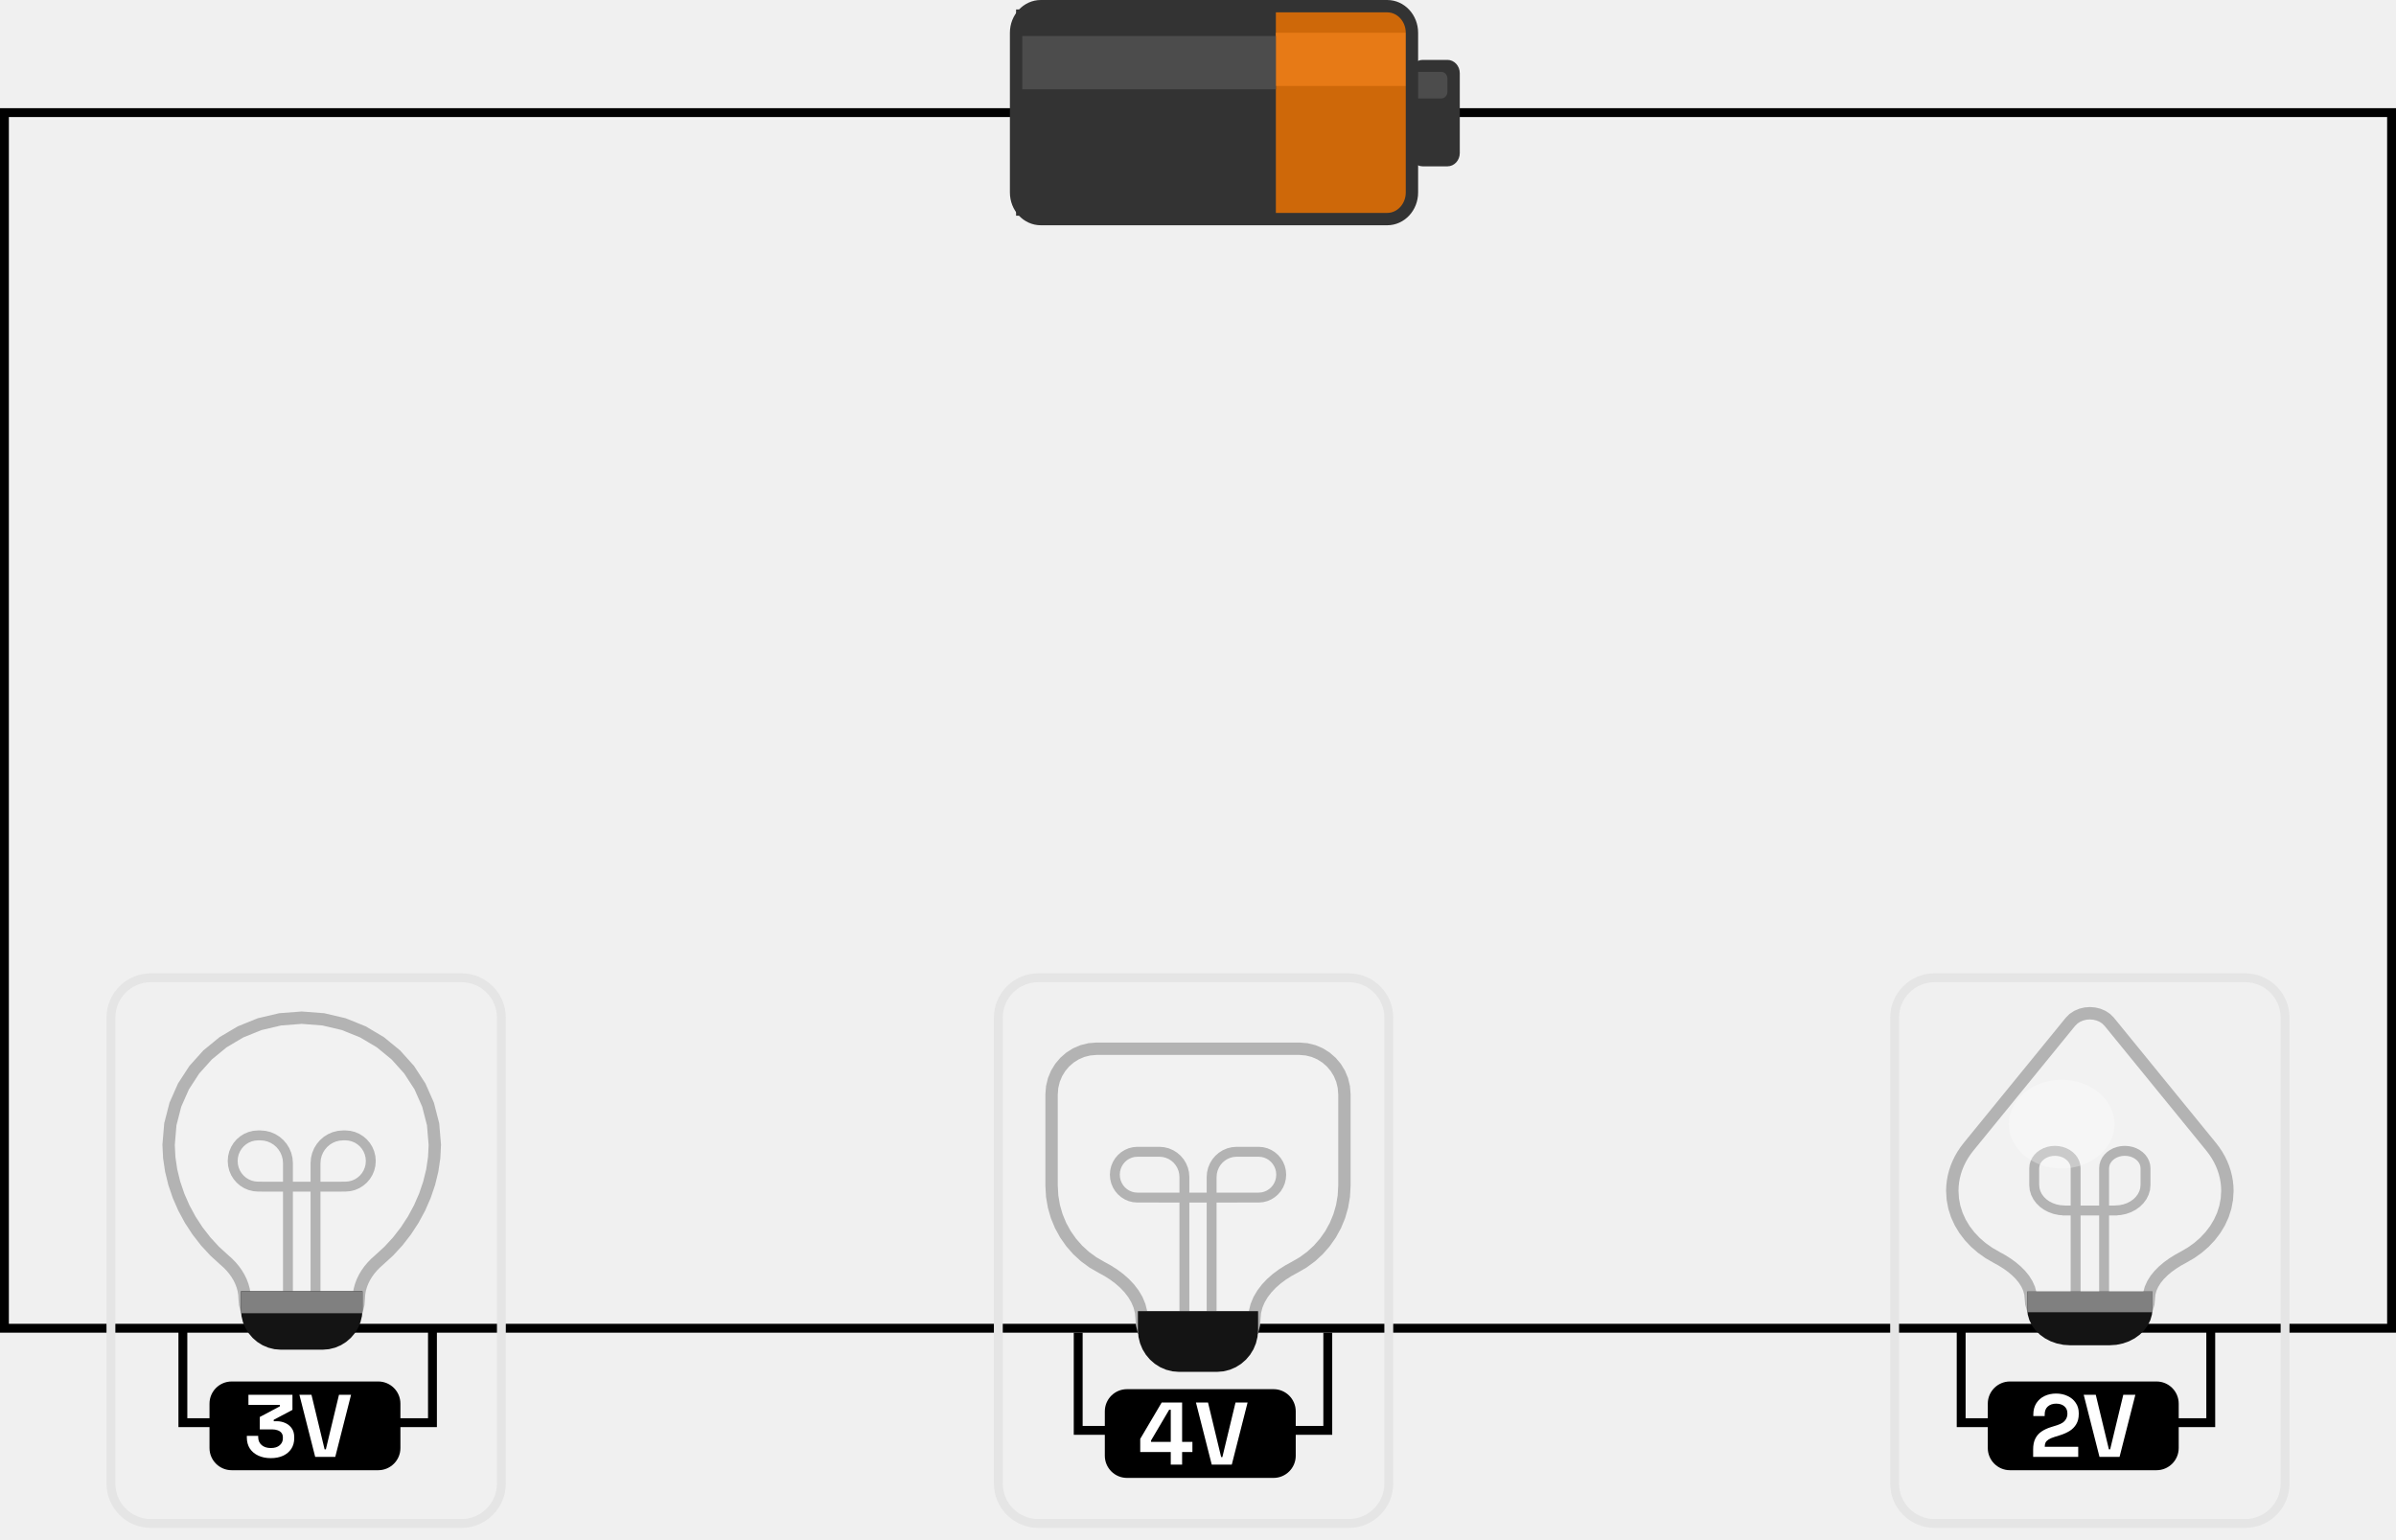
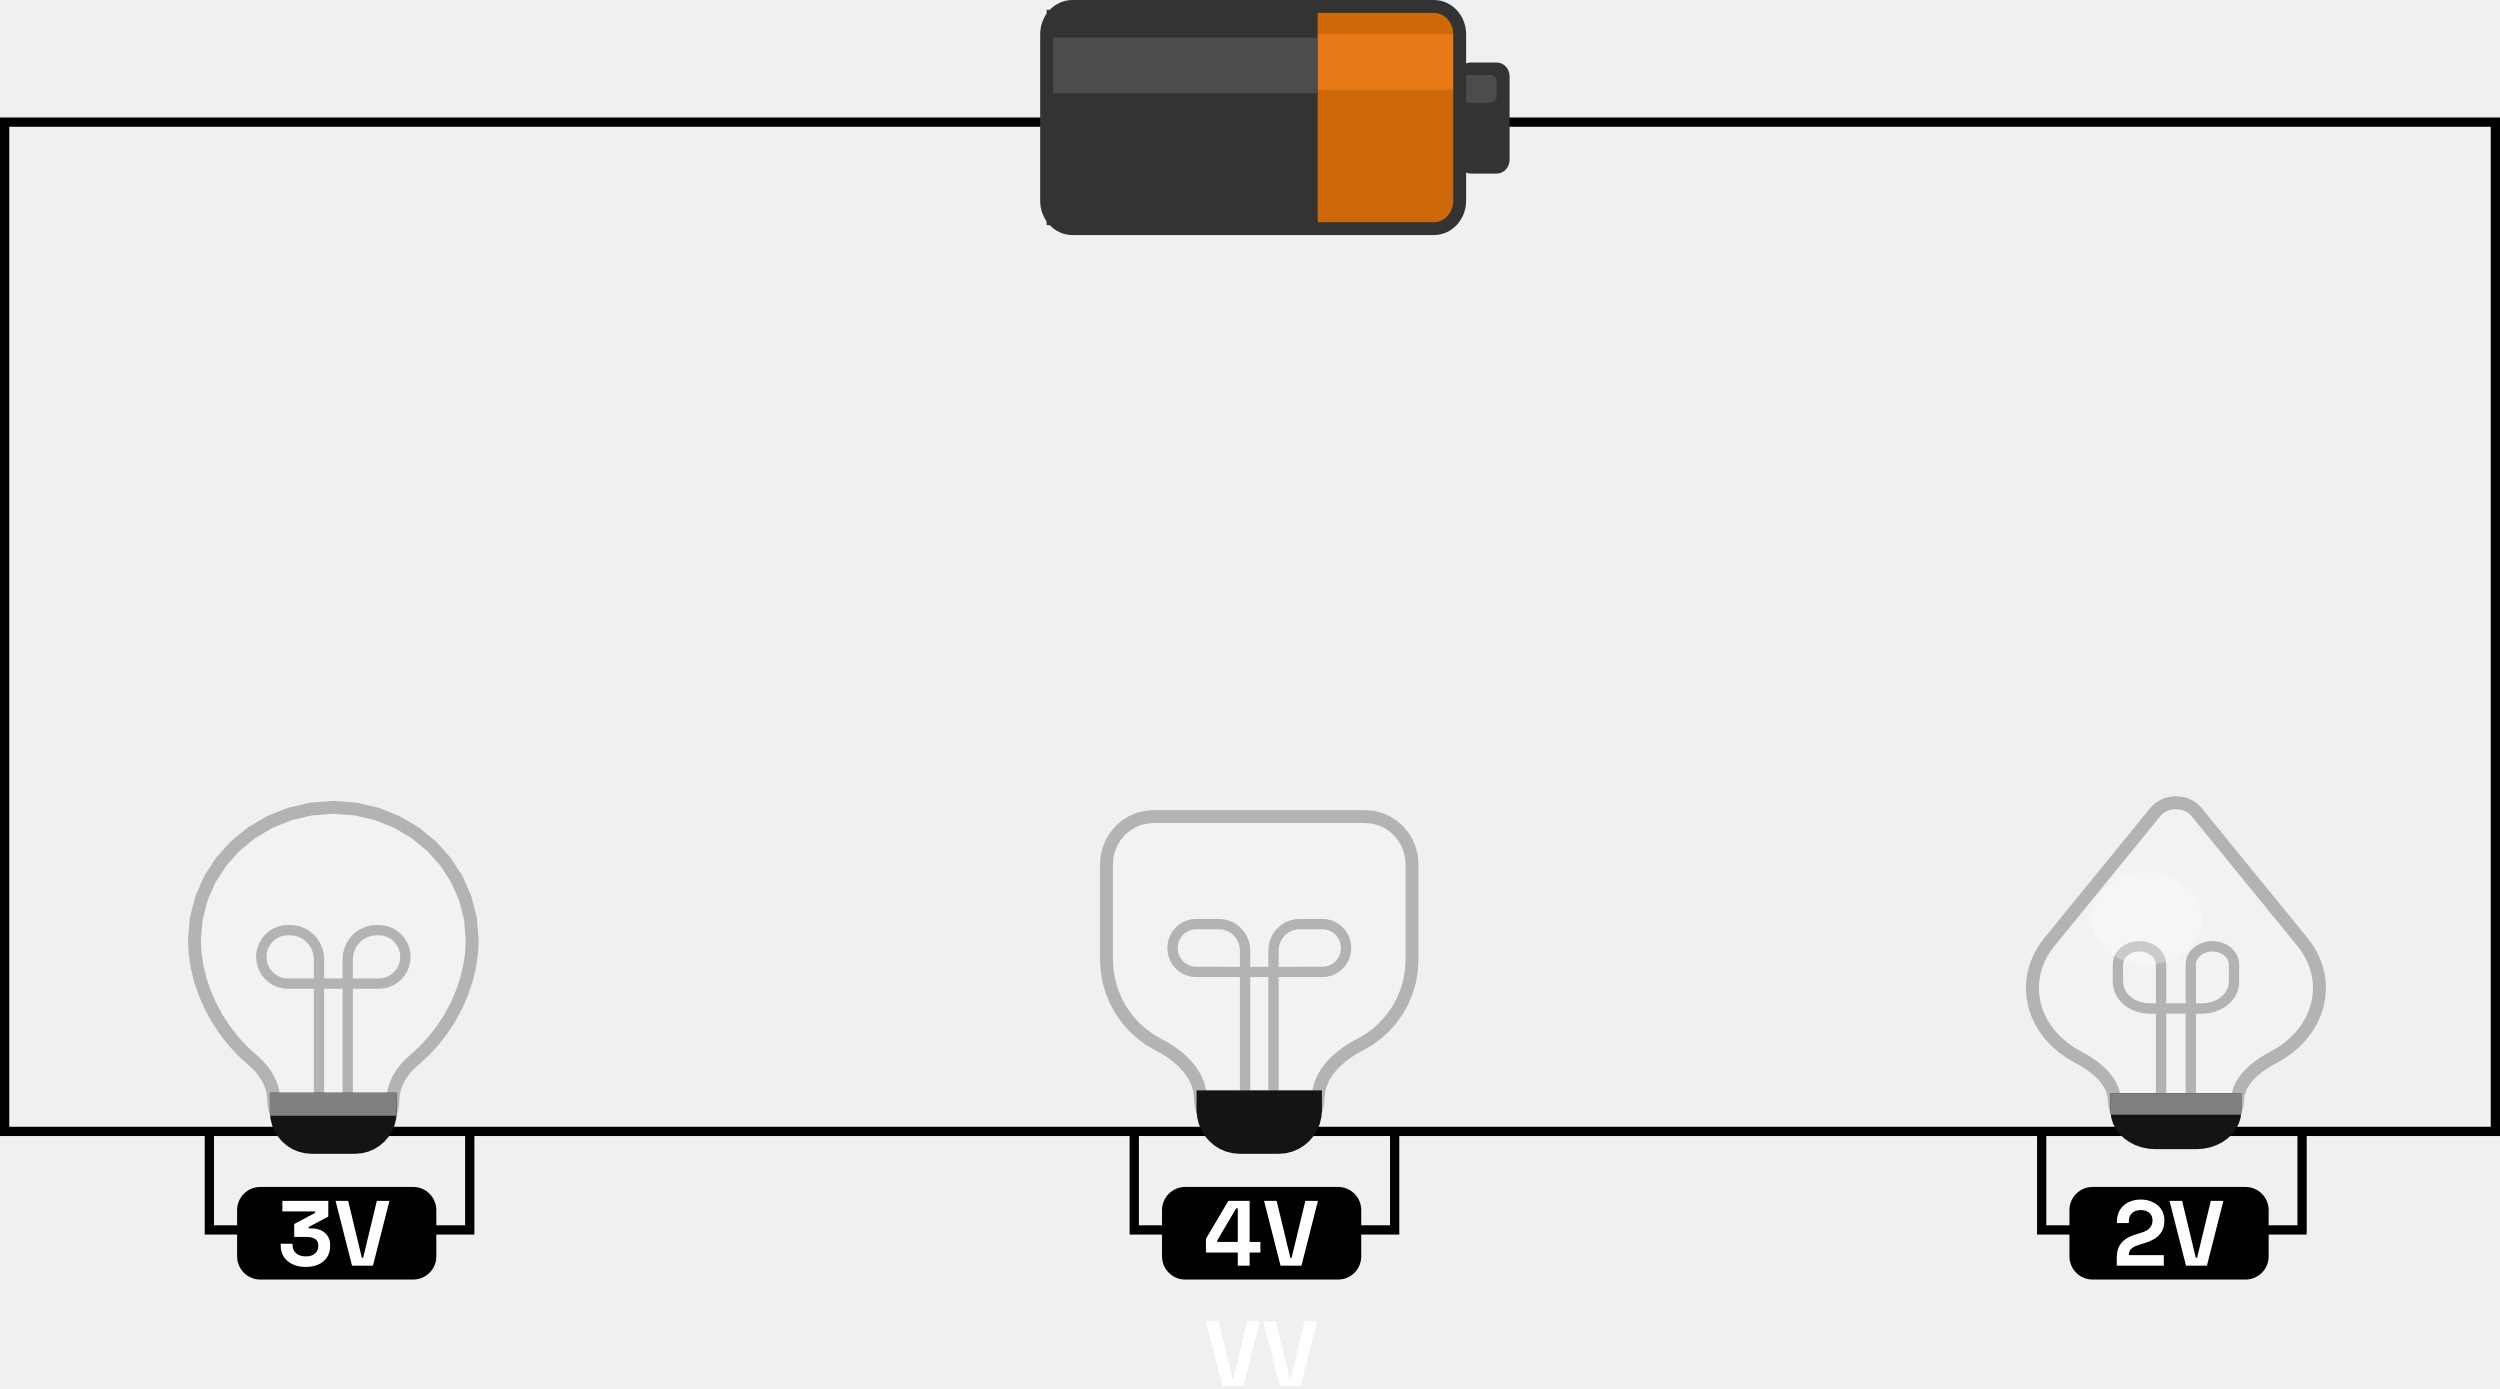
- <svg xmlns="http://www.w3.org/2000/svg" width="540" height="347" viewBox="0 0 540 347" fill="none">
-   <rect x="1" y="25.382" width="538" height="274" stroke="black" stroke-width="2" />
-   <path d="M312.641 49.371H234.576C231.496 49.371 229 46.685 229 43.372V7.38C229 4.067 231.496 1.382 234.576 1.382H312.641C315.721 1.382 318.217 4.067 318.217 7.38V43.372C318.217 46.685 315.721 49.371 312.641 49.371Z" fill="#CE6809" />
-   <path d="M229 48.621H287.549V2.131H229V48.621Z" fill="#333333" />
-   <path d="M287.549 19.377H318.218V7.38H287.549V19.377Z" fill="#E77A16" />
-   <path d="M229 20.123H287.549V8.126H229V20.123Z" fill="#4C4C4C" />
-   <path d="M326.212 37.494H320.636C319.096 37.494 317.848 36.151 317.848 34.495V16.499C317.848 14.843 319.096 13.5 320.636 13.5H326.212C327.752 13.5 329 14.843 329 16.499V34.495C329 36.151 327.752 37.494 326.212 37.494Z" fill="#333333" />
-   <path d="M324.818 22.194H319.242C318.472 22.194 317.848 21.522 317.848 20.694V17.695C317.848 16.866 318.472 16.195 319.242 16.195H324.818C325.588 16.195 326.212 16.866 326.212 17.695V20.694C326.212 21.522 325.588 22.194 324.818 22.194Z" fill="#4C4C4C" />
-   <path d="M312.641 49.382H234.576C231.496 49.382 229 46.696 229 43.383V7.391C229 4.078 231.496 1.392 234.576 1.392H312.641C315.721 1.392 318.217 4.078 318.217 7.391V43.383C318.217 46.696 315.721 49.382 312.641 49.382Z" stroke="#333333" stroke-width="2.785" />
-   <rect x="427" y="220.382" width="88" height="123" rx="9" stroke="#E5E5E5" stroke-width="2" />
-   <path d="M443.662 258.481L442.98 259.374L442.365 260.298L441.819 261.248L441.343 262.222L440.937 263.217L440.602 264.231L440.34 265.261L440.152 266.305L440.038 267.358L440 268.42L440.118 270.296L440.463 272.115L441.023 273.868L441.787 275.542L442.743 277.13L443.878 278.62L445.181 280.003L446.639 281.269L448.241 282.407L449.974 283.407L451.179 284.072L452.341 284.803L453.44 285.599L454.456 286.457L455.369 287.374L456.161 288.348L456.811 289.378L457.3 290.461L457.607 291.593L457.714 292.774L457.817 293.85L458.116 294.87L458.595 295.821L459.236 296.689L460.024 297.462L460.943 298.124L461.976 298.664L463.108 299.066L464.321 299.317L465.6 299.404H476.4L477.679 299.317L478.892 299.066L480.024 298.664L481.057 298.124L481.976 297.462L482.764 296.689L483.405 295.821L483.884 294.87L484.182 293.85L484.286 292.774L484.393 291.593L484.7 290.461L485.189 289.378L485.839 288.348L486.631 287.374L487.544 286.457L488.56 285.599L489.659 284.803L490.821 284.072L492.026 283.407L493.759 282.407L495.361 281.269L496.819 280.003L498.122 278.62L499.257 277.13L500.213 275.542L500.977 273.868L501.537 272.115L501.882 270.296L502 268.42L501.962 267.358L501.848 266.305L501.66 265.261L501.398 264.231L501.063 263.217L500.657 262.222L500.181 261.248L499.635 260.298L499.02 259.374L498.338 258.481L475.384 230.324L474.682 229.625L473.864 229.081L472.958 228.693L471.994 228.46L471 228.382L470.006 228.46L469.042 228.693L468.136 229.081L467.318 229.625L466.616 230.324L443.662 258.481Z" fill="#F2F2F2" stroke="#B3B3B3" stroke-width="2.791" />
-   <path d="M467.794 293.711V263.316L467.732 262.68L467.556 262.076L467.273 261.514L466.893 261L466.427 260.543L465.884 260.151L465.273 259.832L464.603 259.595L463.885 259.446L463.129 259.395L462.372 259.446L461.655 259.595L460.985 259.833L460.374 260.151L459.831 260.543L459.365 261L458.985 261.514L458.703 262.077L458.526 262.68L458.465 263.316V267.089L458.554 268.02L458.813 268.904L459.227 269.727L459.783 270.48L460.465 271.149L461.261 271.722L462.156 272.189L463.136 272.538L464.187 272.755L465.295 272.83L464.8 272.838H477.2L476.714 272.83L477.822 272.755L478.873 272.538L479.853 272.189L480.747 271.722L481.543 271.149L482.226 270.48L482.781 269.727L483.195 268.904L483.454 268.02L483.544 267.089V263.316L483.483 262.68L483.306 262.077L483.023 261.514L482.644 261L482.178 260.543L481.634 260.151L481.023 259.833L480.354 259.595L479.636 259.446L478.88 259.395L478.123 259.446L477.405 259.595L476.736 259.832L476.125 260.151L475.581 260.543L475.115 261L474.736 261.514L474.453 262.076L474.276 262.68L474.215 263.316V293.711" stroke="#B3B3B3" stroke-width="2.233" />
-   <path d="M457.715 291.958H484.286V294.936L484.17 296.144L483.834 297.29L483.297 298.358L482.577 299.333L481.692 300.201L480.66 300.945L479.499 301.551L478.228 302.002L476.866 302.284L475.429 302.382H466.572L465.135 302.284L463.772 302.002L462.501 301.551L461.341 300.945L460.309 300.201L459.424 299.333L458.703 298.358L458.166 297.29L457.831 296.144L457.715 294.936V291.958Z" fill="#141414" stroke="#141414" stroke-width="1.675" />
-   <path d="M457.715 291.958H484.286V294.936H457.715V291.958Z" fill="#808080" stroke="#808080" stroke-width="1.675" />
-   <path d="M464.653 243.371C471.226 243.371 476.554 247.85 476.554 253.376C476.554 258.901 471.226 263.381 464.653 263.381C458.079 263.381 452.751 258.901 452.751 253.376C452.751 247.85 458.079 243.371 464.653 243.371Z" fill="white" fill-opacity="0.3" />
-   <path d="M442 298.648V320.666H498.25V298.648" stroke="black" stroke-width="2" />
-   <rect x="448" y="311.382" width="43.027" height="20" rx="5" fill="black" />
-   <path d="M458.221 328.382V326.702C458.221 325.729 458.381 324.922 458.701 324.282C459.021 323.629 459.481 323.095 460.081 322.682C460.694 322.255 461.441 321.909 462.321 321.642L463.661 321.222C464.154 321.062 464.568 320.869 464.901 320.642C465.234 320.402 465.488 320.115 465.661 319.782C465.848 319.449 465.941 319.069 465.941 318.642V318.562C465.941 317.895 465.714 317.369 465.261 316.982C464.808 316.582 464.188 316.382 463.401 316.382C462.628 316.382 462.001 316.595 461.521 317.022C461.054 317.435 460.821 318.035 460.821 318.822V319.182H458.261V318.862C458.261 317.849 458.488 316.989 458.941 316.282C459.394 315.575 460.008 315.035 460.781 314.662C461.568 314.289 462.441 314.102 463.401 314.102C464.361 314.102 465.228 314.289 466.001 314.662C466.774 315.022 467.381 315.535 467.821 316.202C468.274 316.855 468.501 317.629 468.501 318.522V318.722C468.501 319.615 468.314 320.375 467.941 321.002C467.581 321.615 467.088 322.122 466.461 322.522C465.834 322.909 465.121 323.229 464.321 323.482L463.041 323.882C462.468 324.055 462.021 324.249 461.701 324.462C461.381 324.662 461.154 324.889 461.021 325.142C460.901 325.382 460.841 325.675 460.841 326.022V326.102H468.381V328.382H458.221ZM473.176 328.382L469.616 314.382H472.336L475.296 326.682H475.576L478.536 314.382H481.256L477.696 328.382H473.176Z" fill="white" />
-   <rect x="225" y="220.382" width="88" height="123" rx="9" stroke="#E5E5E5" stroke-width="2" />
-   <path d="M243 300.382V322.4H299.25V300.382" stroke="black" stroke-width="2" />
-   <rect x="249" y="313.116" width="43.027" height="20" rx="5" fill="black" />
-   <path d="M263.861 330.116V327.276H256.981V324.316L261.821 316.116H266.421V324.996H268.741V327.276H266.421V330.116H263.861ZM259.421 324.996H263.861V317.756H263.501L259.421 324.676V324.996ZM273.096 330.116L269.536 316.116H272.256L275.216 328.416H275.496L278.456 316.116H281.176L277.616 330.116H273.096Z" fill="white" />
-   <path d="M247.154 236.382L245.507 236.517L243.944 236.906L242.488 237.53L241.157 238.367L239.974 239.395L238.959 240.593L238.133 241.941L237.518 243.417L237.133 245L237 246.668V267.24L237.135 269.624L237.53 271.928L238.169 274.137L239.039 276.235L240.123 278.207L241.408 280.039L242.878 281.715L244.517 283.22L246.312 284.539L248.248 285.657L249.629 286.412L250.971 287.267L252.251 288.219L253.441 289.264L254.517 290.4L255.455 291.624L256.228 292.931L256.811 294.319L257.179 295.784L257.308 297.324L257.406 298.562L257.692 299.736L258.149 300.831L258.761 301.831L259.514 302.72L260.392 303.483L261.379 304.104L262.46 304.567L263.619 304.856L264.841 304.956H275.159L276.381 304.856L277.54 304.567L278.621 304.104L279.608 303.483L280.486 302.72L281.239 301.831L281.851 300.831L282.308 299.736L282.594 298.562L282.692 297.324L282.821 295.784L283.189 294.319L283.772 292.931L284.545 291.624L285.483 290.4L286.559 289.264L287.749 288.219L289.029 287.267L290.371 286.412L291.752 285.657L293.688 284.539L295.483 283.22L297.122 281.715L298.592 280.039L299.877 278.207L300.961 276.235L301.831 274.137L302.47 271.928L302.865 269.624L303 267.24V246.668L302.867 245L302.482 243.417L301.867 241.941L301.041 240.593L300.026 239.395L298.843 238.367L297.512 237.53L296.056 236.906L294.493 236.517L292.846 236.382H247.154Z" fill="#F2F2F2" stroke="#B3B3B3" stroke-width="2.785" />
-   <path d="M266.937 297.398V265.319L266.864 264.392L266.65 263.513L266.308 262.694L265.849 261.945L265.286 261.279L264.628 260.708L263.889 260.244L263.08 259.897L262.213 259.681L261.298 259.606L256.352 259.606L255.525 259.674L254.741 259.87L254.01 260.183L253.342 260.602L252.749 261.118L252.239 261.72L251.825 262.396L251.516 263.137L251.323 263.931L251.256 264.768L251.323 265.606L251.516 266.4L251.825 267.141L252.239 267.817L252.749 268.418L253.342 268.934L254.01 269.354L254.741 269.667L255.525 269.863L256.352 269.93L261.165 269.93L261.108 269.939H278.896L278.844 269.93L283.657 269.93L284.484 269.863L285.268 269.667L285.999 269.354L286.667 268.934L287.261 268.418L287.77 267.817L288.184 267.141L288.493 266.4L288.686 265.606L288.753 264.768L288.686 263.931L288.493 263.137L288.184 262.396L287.77 261.72L287.261 261.118L286.667 260.602L285.999 260.183L285.268 259.87L284.484 259.674L283.658 259.606L278.711 259.606L277.797 259.681L276.929 259.897L276.12 260.244L275.381 260.708L274.724 261.279L274.16 261.945L273.701 262.694L273.359 263.513L273.146 264.392L273.072 265.319V297.398" stroke="#B3B3B3" stroke-width="2.228" />
-   <path d="M257.308 296.383H282.692V299.812H257.308V296.383Z" fill="#808080" stroke="#808080" stroke-width="1.671" />
-   <path d="M257.308 296.381H282.692V299.81L282.581 301.2L282.261 302.519L281.748 303.749L281.06 304.872L280.214 305.871L279.228 306.728L278.119 307.425L276.905 307.945L275.603 308.27L274.231 308.382H265.769L264.397 308.27L263.095 307.945L261.881 307.425L260.772 306.728L259.786 305.871L258.94 304.872L258.252 303.749L257.739 302.519L257.418 301.2L257.308 299.81V296.381Z" fill="#141414" stroke="#141414" stroke-width="1.671" />
-   <rect x="25" y="220.382" width="88" height="123" rx="9" stroke="#E5E5E5" stroke-width="2" />
-   <path d="M80.857 292.772L80.914 291.747L81.078 290.746L81.344 289.773L81.703 288.831L82.148 287.922L82.673 287.052L83.27 286.222L83.932 285.436L84.651 284.698L85.421 284.01L87.624 281.999L89.653 279.795L91.496 277.42L93.139 274.899L94.566 272.256L95.765 269.514L96.722 266.699L97.423 263.833L97.853 260.941L98 258.047L97.607 253.397L96.471 248.987L94.651 244.874L92.212 241.118L89.213 237.778L85.718 234.913L81.787 232.581L77.482 230.843L72.866 229.757L68 229.382L63.134 229.757L58.518 230.843L54.213 232.581L50.282 234.913L46.787 237.778L43.788 241.118L41.349 244.874L39.529 248.987L38.393 253.397L38 258.047L38.147 260.941L38.577 263.833L39.278 266.699L40.235 269.514L41.434 272.256L42.861 274.899L44.504 277.42L46.346 279.795L48.376 281.999L50.579 284.01L51.349 284.698L52.068 285.436L52.73 286.222L53.327 287.052L53.852 287.922L54.297 288.831L54.656 289.773L54.922 290.746L55.086 291.747L55.143 292.772L55.238 293.959L55.514 295.086L55.955 296.136L56.546 297.095L57.273 297.948L58.121 298.68L59.074 299.275L60.118 299.719L61.237 299.997L62.417 300.093H73.583L74.763 299.997L75.882 299.719L76.926 299.275L77.879 298.68L78.727 297.948L79.454 297.095L80.045 296.136L80.486 295.086L80.762 293.959L80.857 292.772Z" fill="#F2F2F2" stroke="#B3B3B3" stroke-width="2.785" />
-   <path d="M64.897 293.808V262.181L64.816 261.164L64.58 260.2L64.202 259.3L63.696 258.479L63.073 257.748L62.347 257.122L61.531 256.612L60.638 256.232L59.679 255.995L58.669 255.913L58.178 255.913L57.247 255.988L56.364 256.207L55.541 256.557L54.79 257.027L54.121 257.604L53.548 258.277L53.081 259.033L52.733 259.862L52.516 260.75L52.441 261.686L52.516 262.623L52.733 263.511L53.081 264.34L53.548 265.096L54.121 265.769L54.79 266.346L55.541 266.816L56.364 267.166L57.247 267.385L58.178 267.46L59.05 267.46L58.992 267.468H77.011L76.958 267.46L77.831 267.46L78.761 267.385L79.644 267.166L80.467 266.816L81.219 266.346L81.887 265.769L82.461 265.096L82.927 264.34L83.275 263.511L83.493 262.623L83.568 261.686L83.493 260.75L83.275 259.862L82.927 259.033L82.461 258.277L81.887 257.604L81.219 257.027L80.467 256.557L79.644 256.207L78.761 255.988L77.831 255.913L77.34 255.913L76.329 255.995L75.371 256.232L74.477 256.612L73.661 257.122L72.936 257.748L72.313 258.479L71.806 259.3L71.429 260.2L71.193 261.164L71.111 262.181V293.808" stroke="#B3B3B3" stroke-width="2.228" />
-   <path d="M55.143 291.871H80.858V295.16L80.751 296.493L80.441 297.759L79.946 298.938L79.281 300.016L78.465 300.974L77.513 301.795L76.442 302.464L75.27 302.963L74.013 303.274L72.688 303.382H63.313L61.988 303.274L60.731 302.963L59.559 302.464L58.488 301.795L57.536 300.974L56.72 300.016L56.055 298.938L55.56 297.759L55.25 296.493L55.143 295.16V291.871Z" fill="#141414" stroke="#141414" stroke-width="1.671" />
-   <path d="M55.143 291.875H80.858V295.164H55.143V291.875Z" fill="#808080" stroke="#808080" stroke-width="1.671" />
-   <path d="M41.217 298.648V320.666H97.467V298.648" stroke="black" stroke-width="2" />
-   <rect x="47.217" y="311.382" width="43.027" height="20" rx="5" fill="black" />
-   <path d="M61.031 328.662C59.978 328.662 59.044 328.475 58.231 328.102C57.418 327.729 56.778 327.195 56.311 326.502C55.858 325.795 55.631 324.962 55.631 324.002V323.642H58.191V323.922C58.191 324.669 58.451 325.269 58.971 325.722C59.491 326.162 60.178 326.382 61.031 326.382C61.898 326.382 62.565 326.175 63.031 325.762C63.511 325.349 63.751 324.829 63.751 324.202V324.002C63.751 323.575 63.645 323.229 63.431 322.962C63.218 322.695 62.931 322.502 62.571 322.382C62.211 322.249 61.804 322.182 61.351 322.182H58.551V319.382L63.071 316.982V316.662H55.991V314.382H65.911V317.782L61.691 320.022V320.342H62.431C63.058 320.342 63.664 320.469 64.251 320.722C64.851 320.975 65.344 321.369 65.731 321.902C66.118 322.422 66.311 323.102 66.311 323.942V324.182C66.311 325.089 66.091 325.882 65.651 326.562C65.211 327.229 64.591 327.749 63.791 328.122C63.005 328.482 62.084 328.662 61.031 328.662ZM71.039 328.382L67.479 314.382H70.199L73.159 326.682H73.439L76.399 314.382H79.119L75.559 328.382H71.039Z" fill="white" />
+ <svg xmlns="http://www.w3.org/2000/svg" width="540" height="300" viewBox="0 0 540 300" fill="none">
+   <rect x="1" y="26.382" width="538" height="218" stroke="black" stroke-width="2" />
+   <path d="M309.713 49.371H231.648C228.568 49.371 226.072 46.685 226.072 43.372V7.38C226.072 4.067 228.568 1.382 231.648 1.382H309.713C312.792 1.382 315.289 4.067 315.289 7.38V43.372C315.289 46.685 312.792 49.371 309.713 49.371Z" fill="#CE6809" />
+   <path d="M226.072 48.621H284.62V2.131H226.072V48.621Z" fill="#333333" />
+   <path d="M284.621 19.377H315.289V7.38H284.621V19.377Z" fill="#E77A16" />
+   <path d="M226.072 20.123H284.62V8.126H226.072V20.123Z" fill="#4C4C4C" />
+   <path d="M323.284 37.494H317.707C316.168 37.494 314.919 36.151 314.919 34.495V16.499C314.919 14.843 316.168 13.5 317.707 13.5H323.284C324.823 13.5 326.072 14.843 326.072 16.499V34.495C326.072 36.151 324.823 37.494 323.284 37.494Z" fill="#333333" />
+   <path d="M321.89 22.194H316.313C315.544 22.194 314.919 21.522 314.919 20.694V17.695C314.919 16.866 315.544 16.195 316.313 16.195H321.89C322.659 16.195 323.284 16.866 323.284 17.695V20.694C323.284 21.522 322.659 22.194 321.89 22.194Z" fill="#4C4C4C" />
+   <path d="M309.713 49.382H231.648C228.568 49.382 226.072 46.696 226.072 43.383V7.391C226.072 4.078 228.568 1.392 231.648 1.392H309.713C312.792 1.392 315.289 4.078 315.289 7.391V43.383C315.289 46.696 312.792 49.382 309.713 49.382Z" stroke="#333333" stroke-width="2.785" />
+   <path d="M441 243.648V265.666H497.25V243.648" stroke="black" stroke-width="2" />
+   <rect x="447" y="256.382" width="43.027" height="20" rx="5" fill="black" />
+   <path d="M457.221 273.382V271.702C457.221 270.729 457.381 269.922 457.701 269.282C458.021 268.629 458.481 268.095 459.081 267.682C459.694 267.255 460.441 266.909 461.321 266.642L462.661 266.222C463.154 266.062 463.568 265.869 463.901 265.642C464.234 265.402 464.488 265.115 464.661 264.782C464.848 264.449 464.941 264.069 464.941 263.642V263.562C464.941 262.895 464.714 262.369 464.261 261.982C463.808 261.582 463.188 261.382 462.401 261.382C461.628 261.382 461.001 261.595 460.521 262.022C460.054 262.435 459.821 263.035 459.821 263.822V264.182H457.261V263.862C457.261 262.849 457.488 261.989 457.941 261.282C458.394 260.575 459.008 260.035 459.781 259.662C460.568 259.289 461.441 259.102 462.401 259.102C463.361 259.102 464.228 259.289 465.001 259.662C465.774 260.022 466.381 260.535 466.821 261.202C467.274 261.855 467.501 262.629 467.501 263.522V263.722C467.501 264.615 467.314 265.375 466.941 266.002C466.581 266.615 466.088 267.122 465.461 267.522C464.834 267.909 464.121 268.229 463.321 268.482L462.041 268.882C461.468 269.055 461.021 269.249 460.701 269.462C460.381 269.662 460.154 269.889 460.021 270.142C459.901 270.382 459.841 270.675 459.841 271.022V271.102H467.381V273.382H457.221ZM472.176 273.382L468.616 259.382H471.336L474.296 271.682H474.576L477.536 259.382H480.256L476.696 273.382H472.176Z" fill="white" />
+   <path d="M442.662 203.481L441.98 204.374L441.365 205.298L440.819 206.248L440.343 207.222L439.937 208.217L439.602 209.231L439.34 210.261L439.152 211.305L439.038 212.358L439 213.42L439.118 215.296L439.463 217.115L440.023 218.868L440.787 220.542L441.743 222.13L442.878 223.62L444.181 225.003L445.639 226.269L447.241 227.407L448.974 228.407L450.179 229.072L451.341 229.803L452.44 230.599L453.456 231.457L454.369 232.374L455.161 233.348L455.811 234.378L456.3 235.461L456.607 236.593L456.714 237.774L456.817 238.85L457.116 239.87L457.595 240.821L458.236 241.689L459.024 242.462L459.943 243.124L460.976 243.664L462.108 244.066L463.321 244.317L464.6 244.404H475.4L476.679 244.317L477.892 244.066L479.024 243.664L480.057 243.124L480.976 242.462L481.764 241.689L482.405 240.821L482.884 239.87L483.182 238.85L483.286 237.774L483.393 236.593L483.7 235.461L484.189 234.378L484.839 233.348L485.631 232.374L486.544 231.457L487.56 230.599L488.659 229.803L489.821 229.072L491.026 228.407L492.759 227.407L494.361 226.269L495.819 225.003L497.122 223.62L498.257 222.13L499.213 220.542L499.977 218.868L500.537 217.115L500.882 215.296L501 213.42L500.962 212.358L500.848 211.305L500.66 210.261L500.398 209.231L500.063 208.217L499.657 207.222L499.181 206.248L498.635 205.298L498.02 204.374L497.338 203.481L474.384 175.324L473.682 174.625L472.864 174.081L471.958 173.693L470.994 173.46L470 173.382L469.006 173.46L468.042 173.693L467.136 174.081L466.318 174.625L465.616 175.324L442.662 203.481Z" fill="#F2F2F2" stroke="#B3B3B3" stroke-width="2.791" />
+   <path d="M466.794 238.711V208.316L466.732 207.68L466.556 207.076L466.273 206.514L465.893 206L465.427 205.543L464.884 205.151L464.273 204.832L463.603 204.595L462.885 204.446L462.129 204.395L461.372 204.446L460.655 204.595L459.985 204.833L459.374 205.151L458.831 205.543L458.365 206L457.985 206.514L457.703 207.077L457.526 207.68L457.465 208.316V212.089L457.554 213.02L457.813 213.904L458.227 214.727L458.783 215.48L459.465 216.149L460.261 216.722L461.156 217.189L462.136 217.538L463.187 217.755L464.295 217.83L463.8 217.838H476.2L475.714 217.83L476.822 217.755L477.873 217.538L478.853 217.189L479.747 216.722L480.543 216.149L481.226 215.48L481.781 214.727L482.195 213.904L482.454 213.02L482.544 212.089V208.316L482.483 207.68L482.306 207.077L482.023 206.514L481.644 206L481.178 205.543L480.634 205.151L480.023 204.833L479.354 204.595L478.636 204.446L477.88 204.395L477.123 204.446L476.405 204.595L475.736 204.832L475.125 205.151L474.581 205.543L474.115 206L473.736 206.514L473.453 207.076L473.276 207.68L473.215 208.316V238.711" stroke="#B3B3B3" stroke-width="2.233" />
+   <path d="M456.715 236.958H483.286V239.936L483.17 241.144L482.834 242.29L482.297 243.358L481.577 244.333L480.692 245.201L479.66 245.945L478.499 246.551L477.228 247.002L475.866 247.284L474.429 247.382H465.572L464.135 247.284L462.772 247.002L461.501 246.551L460.341 245.945L459.309 245.201L458.424 244.333L457.703 243.358L457.166 242.29L456.831 241.144L456.715 239.936V236.958Z" fill="#141414" stroke="#141414" stroke-width="1.675" />
+   <path d="M456.715 236.958H483.286V239.936H456.715V236.958Z" fill="#808080" stroke="#808080" stroke-width="1.675" />
+   <path d="M463.653 188.371C470.226 188.371 475.554 192.85 475.554 198.376C475.554 203.901 470.226 208.381 463.653 208.381C457.079 208.381 451.751 203.901 451.751 198.376C451.751 192.85 457.079 188.371 463.653 188.371Z" fill="white" fill-opacity="0.3" />
+   <path d="M245 243.648V265.666H301.25V243.648" stroke="black" stroke-width="2" />
+   <rect x="251" y="256.382" width="43.027" height="20" rx="5" fill="black" />
+   <path d="M267.361 273.382V270.542H260.481V267.582L265.321 259.382H269.921V268.262H272.241V270.542H269.921V273.382H267.361ZM262.921 268.262H267.361V261.022H267.001L262.921 267.942V268.262ZM276.596 273.382L273.036 259.382H275.756L278.716 271.682H278.996L281.956 259.382H284.676L281.116 273.382H276.596ZM264.057 299.382L260.497 285.382H263.217L266.177 297.682H266.457L269.417 285.382H272.137L268.577 299.382H264.057ZM276.42 299.382L272.86 285.382H275.58L278.54 297.682H278.82L281.78 285.382H284.5L280.94 299.382H276.42Z" fill="white" />
+   <path d="M249.154 176.382L247.507 176.517L245.944 176.906L244.488 177.53L243.157 178.367L241.974 179.395L240.959 180.593L240.133 181.941L239.518 183.417L239.133 185L239 186.668V207.24L239.135 209.624L239.53 211.928L240.169 214.137L241.039 216.235L242.123 218.207L243.408 220.039L244.878 221.715L246.517 223.22L248.312 224.539L250.248 225.657L251.629 226.412L252.971 227.267L254.251 228.219L255.441 229.264L256.517 230.4L257.455 231.624L258.228 232.931L258.811 234.319L259.179 235.784L259.308 237.324L259.406 238.562L259.692 239.736L260.149 240.831L260.761 241.831L261.514 242.72L262.392 243.483L263.379 244.104L264.46 244.567L265.619 244.856L266.841 244.956H277.159L278.381 244.856L279.54 244.567L280.621 244.104L281.608 243.483L282.486 242.72L283.239 241.831L283.851 240.831L284.308 239.736L284.594 238.562L284.692 237.324L284.821 235.784L285.189 234.319L285.772 232.931L286.545 231.624L287.483 230.4L288.559 229.264L289.749 228.219L291.029 227.267L292.371 226.412L293.752 225.657L295.688 224.539L297.483 223.22L299.122 221.715L300.592 220.039L301.877 218.207L302.961 216.235L303.831 214.137L304.47 211.928L304.865 209.624L305 207.24V186.668L304.867 185L304.482 183.417L303.867 181.941L303.041 180.593L302.026 179.395L300.843 178.367L299.512 177.53L298.056 176.906L296.493 176.517L294.846 176.382H249.154Z" fill="#F2F2F2" stroke="#B3B3B3" stroke-width="2.785" />
+   <path d="M268.937 237.398V205.319L268.864 204.392L268.65 203.513L268.308 202.694L267.849 201.945L267.286 201.279L266.628 200.708L265.889 200.244L265.08 199.897L264.213 199.681L263.298 199.606L258.352 199.606L257.525 199.674L256.741 199.87L256.01 200.183L255.342 200.602L254.749 201.118L254.239 201.72L253.825 202.396L253.516 203.137L253.323 203.931L253.256 204.768L253.323 205.606L253.516 206.4L253.825 207.141L254.239 207.817L254.749 208.418L255.342 208.934L256.01 209.354L256.741 209.667L257.525 209.863L258.352 209.93L263.165 209.93L263.108 209.939H280.896L280.844 209.93L285.657 209.93L286.484 209.863L287.268 209.667L287.999 209.354L288.667 208.934L289.261 208.418L289.77 207.817L290.184 207.141L290.493 206.4L290.686 205.606L290.753 204.768L290.686 203.931L290.493 203.137L290.184 202.396L289.77 201.72L289.261 201.118L288.667 200.602L287.999 200.183L287.268 199.87L286.484 199.674L285.658 199.606L280.711 199.606L279.797 199.681L278.929 199.897L278.12 200.244L277.381 200.708L276.724 201.279L276.16 201.945L275.701 202.694L275.359 203.513L275.146 204.392L275.072 205.319V237.398" stroke="#B3B3B3" stroke-width="2.228" />
+   <path d="M259.308 236.383H284.692V239.812H259.308V236.383Z" fill="#808080" stroke="#808080" stroke-width="1.671" />
+   <path d="M259.308 236.381H284.692V239.81L284.581 241.2L284.261 242.519L283.748 243.749L283.06 244.872L282.214 245.871L281.228 246.728L280.119 247.425L278.905 247.945L277.603 248.27L276.231 248.382H267.769L266.397 248.27L265.095 247.945L263.881 247.425L262.772 246.728L261.786 245.871L260.94 244.872L260.252 243.749L259.739 242.519L259.418 241.2L259.308 239.81V236.381Z" fill="#141414" stroke="#141414" stroke-width="1.671" />
+   <path d="M45.217 243.648V265.666H101.467V243.648" stroke="black" stroke-width="2" />
+   <rect x="51.217" y="256.382" width="43.027" height="20" rx="5" fill="black" />
+   <path d="M66.031 273.662C64.978 273.662 64.044 273.475 63.231 273.102C62.418 272.729 61.778 272.195 61.311 271.502C60.858 270.795 60.631 269.962 60.631 269.002V268.642H63.191V268.922C63.191 269.669 63.451 270.269 63.971 270.722C64.491 271.162 65.178 271.382 66.031 271.382C66.898 271.382 67.564 271.175 68.031 270.762C68.511 270.349 68.751 269.829 68.751 269.202V269.002C68.751 268.575 68.644 268.229 68.431 267.962C68.218 267.695 67.931 267.502 67.571 267.382C67.211 267.249 66.805 267.182 66.351 267.182H63.551V264.382L68.071 261.982V261.662H60.991V259.382H70.911V262.782L66.691 265.022V265.342H67.431C68.058 265.342 68.665 265.469 69.251 265.722C69.851 265.975 70.344 266.369 70.731 266.902C71.118 267.422 71.311 268.102 71.311 268.942V269.182C71.311 270.089 71.091 270.882 70.651 271.562C70.211 272.229 69.591 272.749 68.791 273.122C68.004 273.482 67.085 273.662 66.031 273.662ZM76.039 273.382L72.479 259.382H75.199L78.159 271.682H78.439L81.399 259.382H84.119L80.559 273.382H76.039Z" fill="white" />
+   <path d="M84.857 237.772L84.914 236.747L85.078 235.746L85.344 234.773L85.703 233.831L86.148 232.922L86.673 232.052L87.27 231.222L87.932 230.436L88.651 229.698L89.421 229.01L91.624 226.999L93.653 224.795L95.496 222.42L97.139 219.899L98.566 217.256L99.765 214.514L100.722 211.699L101.423 208.833L101.853 205.941L102 203.047L101.607 198.397L100.471 193.987L98.651 189.874L96.212 186.118L93.213 182.778L89.718 179.913L85.787 177.581L81.482 175.843L76.866 174.757L72 174.382L67.134 174.757L62.518 175.843L58.213 177.581L54.282 179.913L50.787 182.778L47.788 186.118L45.349 189.874L43.529 193.987L42.393 198.397L42 203.047L42.147 205.941L42.577 208.833L43.278 211.699L44.235 214.514L45.434 217.256L46.861 219.899L48.504 222.42L50.346 224.795L52.376 226.999L54.579 229.01L55.349 229.698L56.068 230.436L56.73 231.222L57.327 232.052L57.852 232.922L58.297 233.831L58.656 234.773L58.922 235.746L59.086 236.747L59.143 237.772L59.238 238.959L59.514 240.086L59.955 241.136L60.546 242.095L61.273 242.948L62.121 243.68L63.074 244.275L64.118 244.719L65.237 244.997L66.417 245.093H77.583L78.763 244.997L79.882 244.719L80.926 244.275L81.879 243.68L82.727 242.948L83.454 242.095L84.045 241.136L84.486 240.086L84.762 238.959L84.857 237.772Z" fill="#F2F2F2" stroke="#B3B3B3" stroke-width="2.785" />
+   <path d="M68.897 238.808V207.181L68.816 206.164L68.58 205.2L68.202 204.3L67.695 203.479L67.073 202.748L66.347 202.122L65.531 201.612L64.638 201.232L63.679 200.995L62.669 200.913L62.178 200.913L61.247 200.988L60.364 201.207L59.541 201.557L58.79 202.027L58.121 202.604L57.548 203.277L57.081 204.033L56.733 204.862L56.516 205.75L56.441 206.686L56.516 207.623L56.733 208.511L57.081 209.34L57.548 210.096L58.121 210.769L58.79 211.346L59.541 211.816L60.364 212.166L61.247 212.385L62.178 212.46L63.05 212.46L62.992 212.468H81.011L80.958 212.46L81.831 212.46L82.761 212.385L83.644 212.166L84.467 211.816L85.219 211.346L85.887 210.769L86.461 210.096L86.927 209.34L87.275 208.511L87.493 207.623L87.568 206.686L87.493 205.75L87.275 204.862L86.927 204.033L86.461 203.277L85.887 202.604L85.219 202.027L84.467 201.557L83.644 201.207L82.761 200.988L81.831 200.913L81.34 200.913L80.329 200.995L79.371 201.232L78.477 201.612L77.661 202.122L76.936 202.748L76.313 203.479L75.806 204.3L75.429 205.2L75.193 206.164L75.111 207.181V238.808" stroke="#B3B3B3" stroke-width="2.228" />
+   <path d="M59.143 236.871H84.858V240.16L84.751 241.493L84.441 242.759L83.946 243.938L83.281 245.016L82.465 245.974L81.513 246.795L80.442 247.464L79.27 247.963L78.013 248.274L76.688 248.382H67.313L65.988 248.274L64.731 247.963L63.559 247.464L62.488 246.795L61.536 245.974L60.72 245.016L60.055 243.938L59.56 242.759L59.25 241.493L59.143 240.16V236.871Z" fill="#141414" stroke="#141414" stroke-width="1.671" />
+   <path d="M59.143 236.875H84.858V240.164H59.143V236.875Z" fill="#808080" stroke="#808080" stroke-width="1.671" />
</svg>
